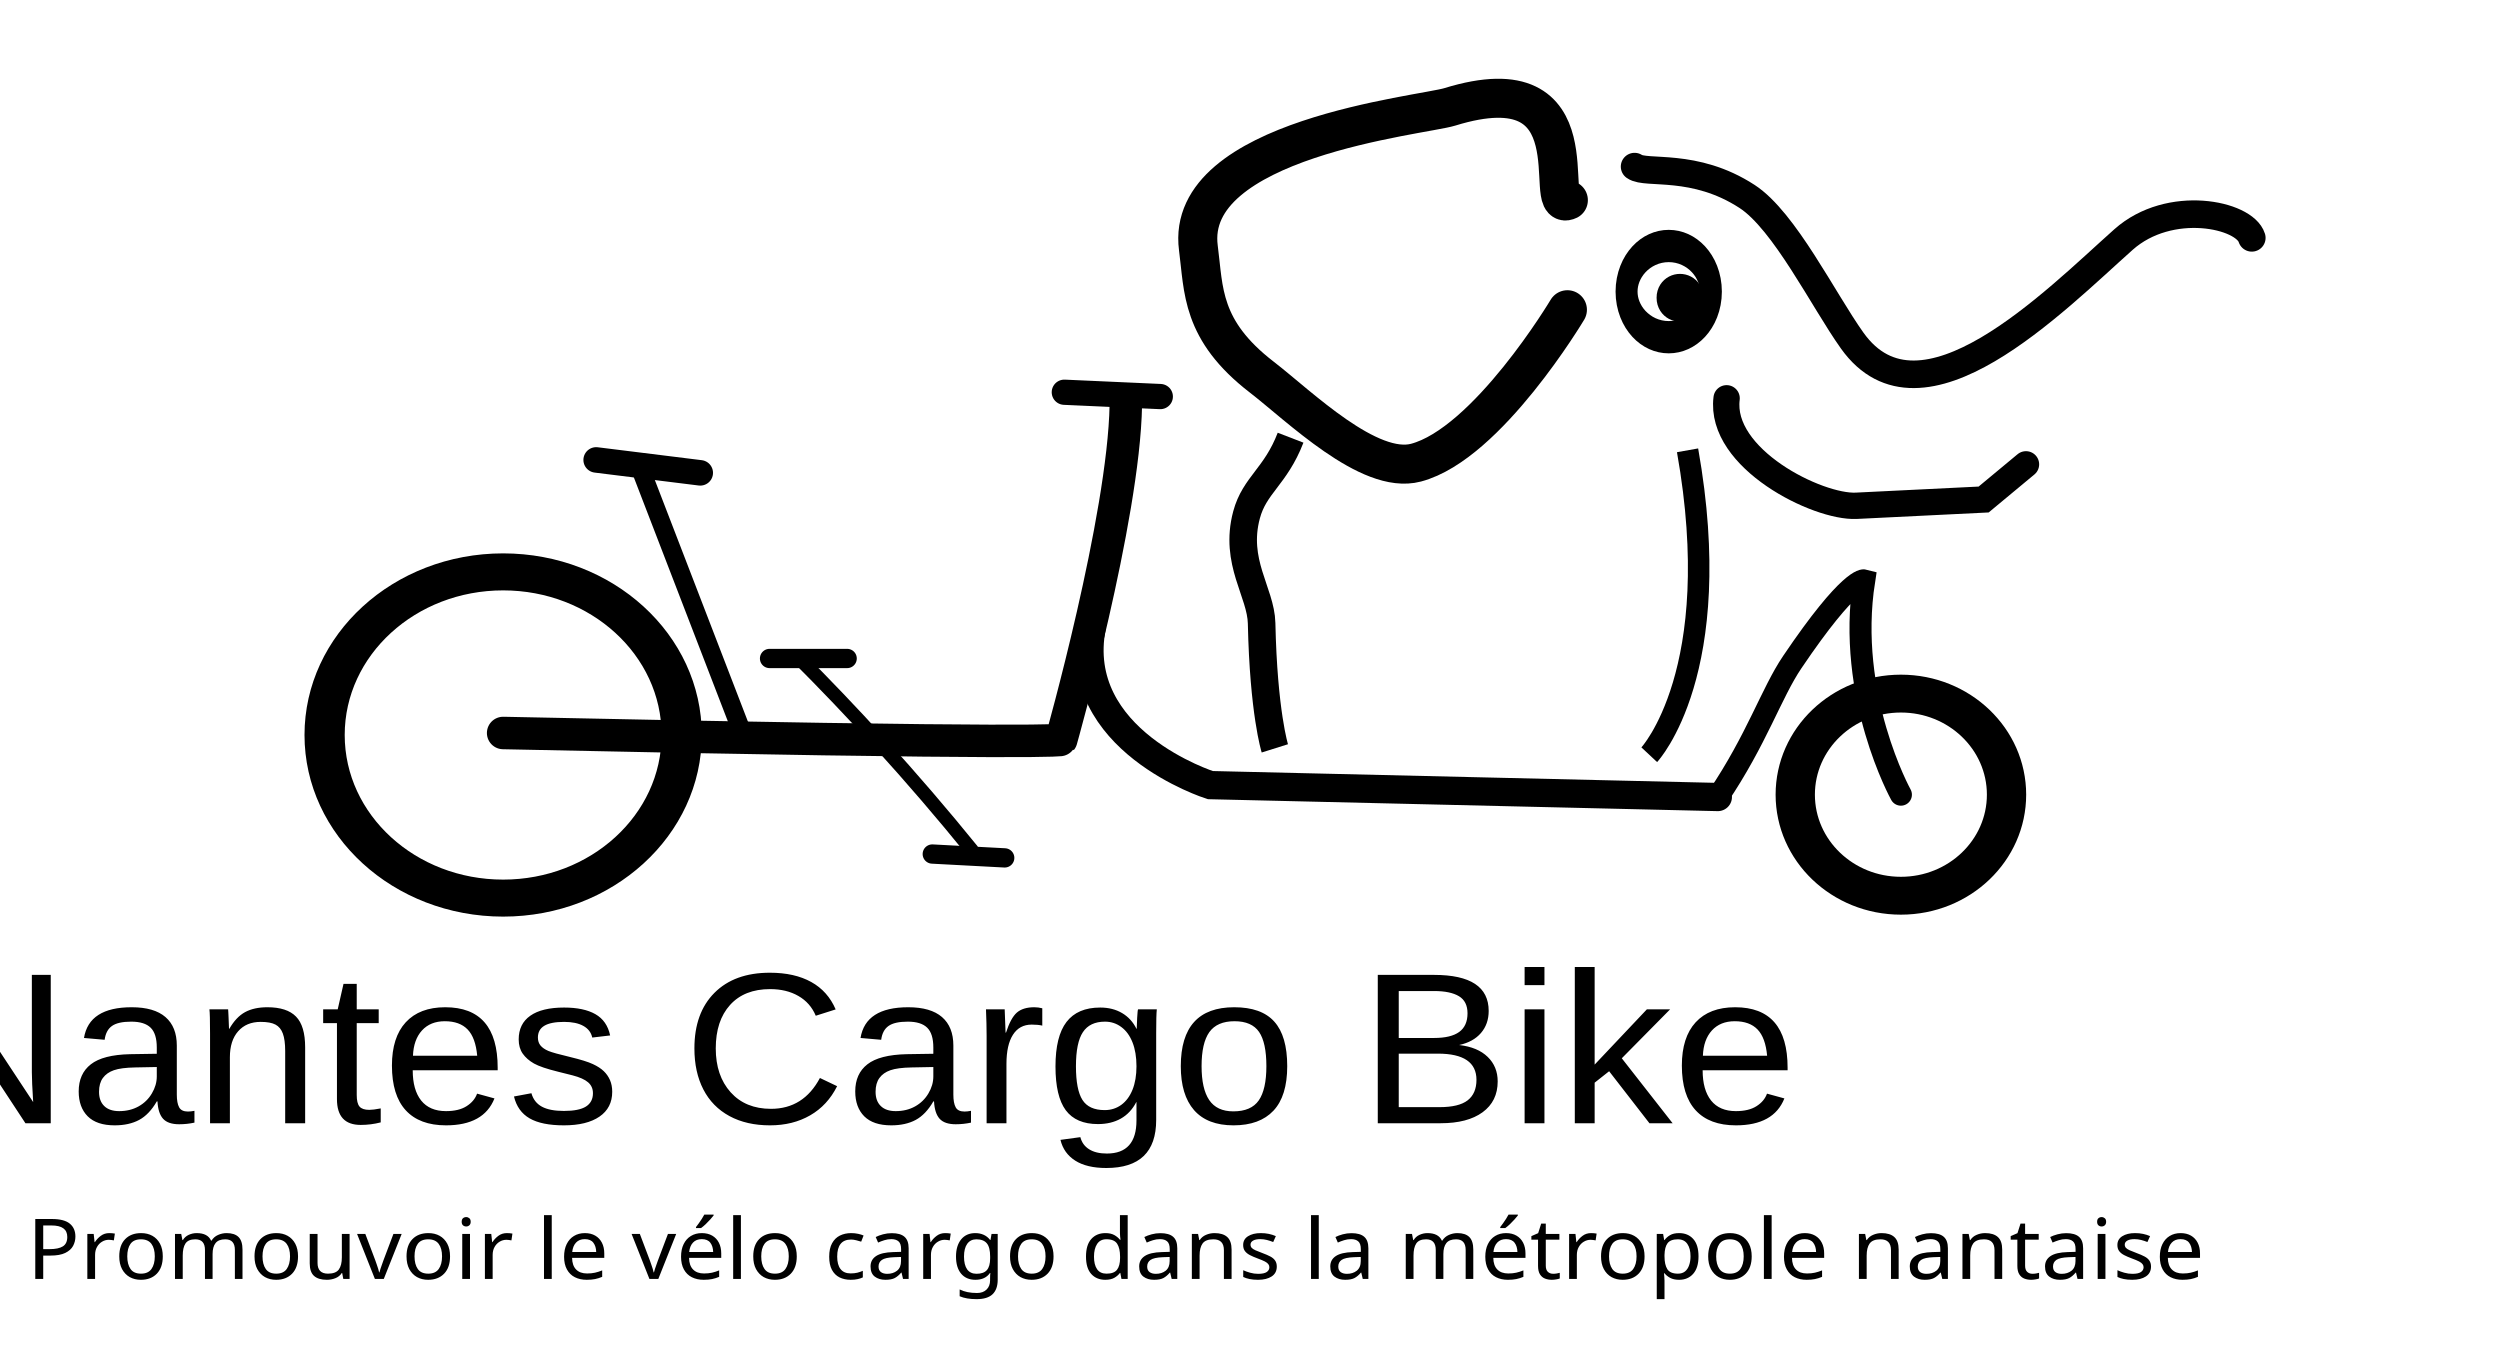
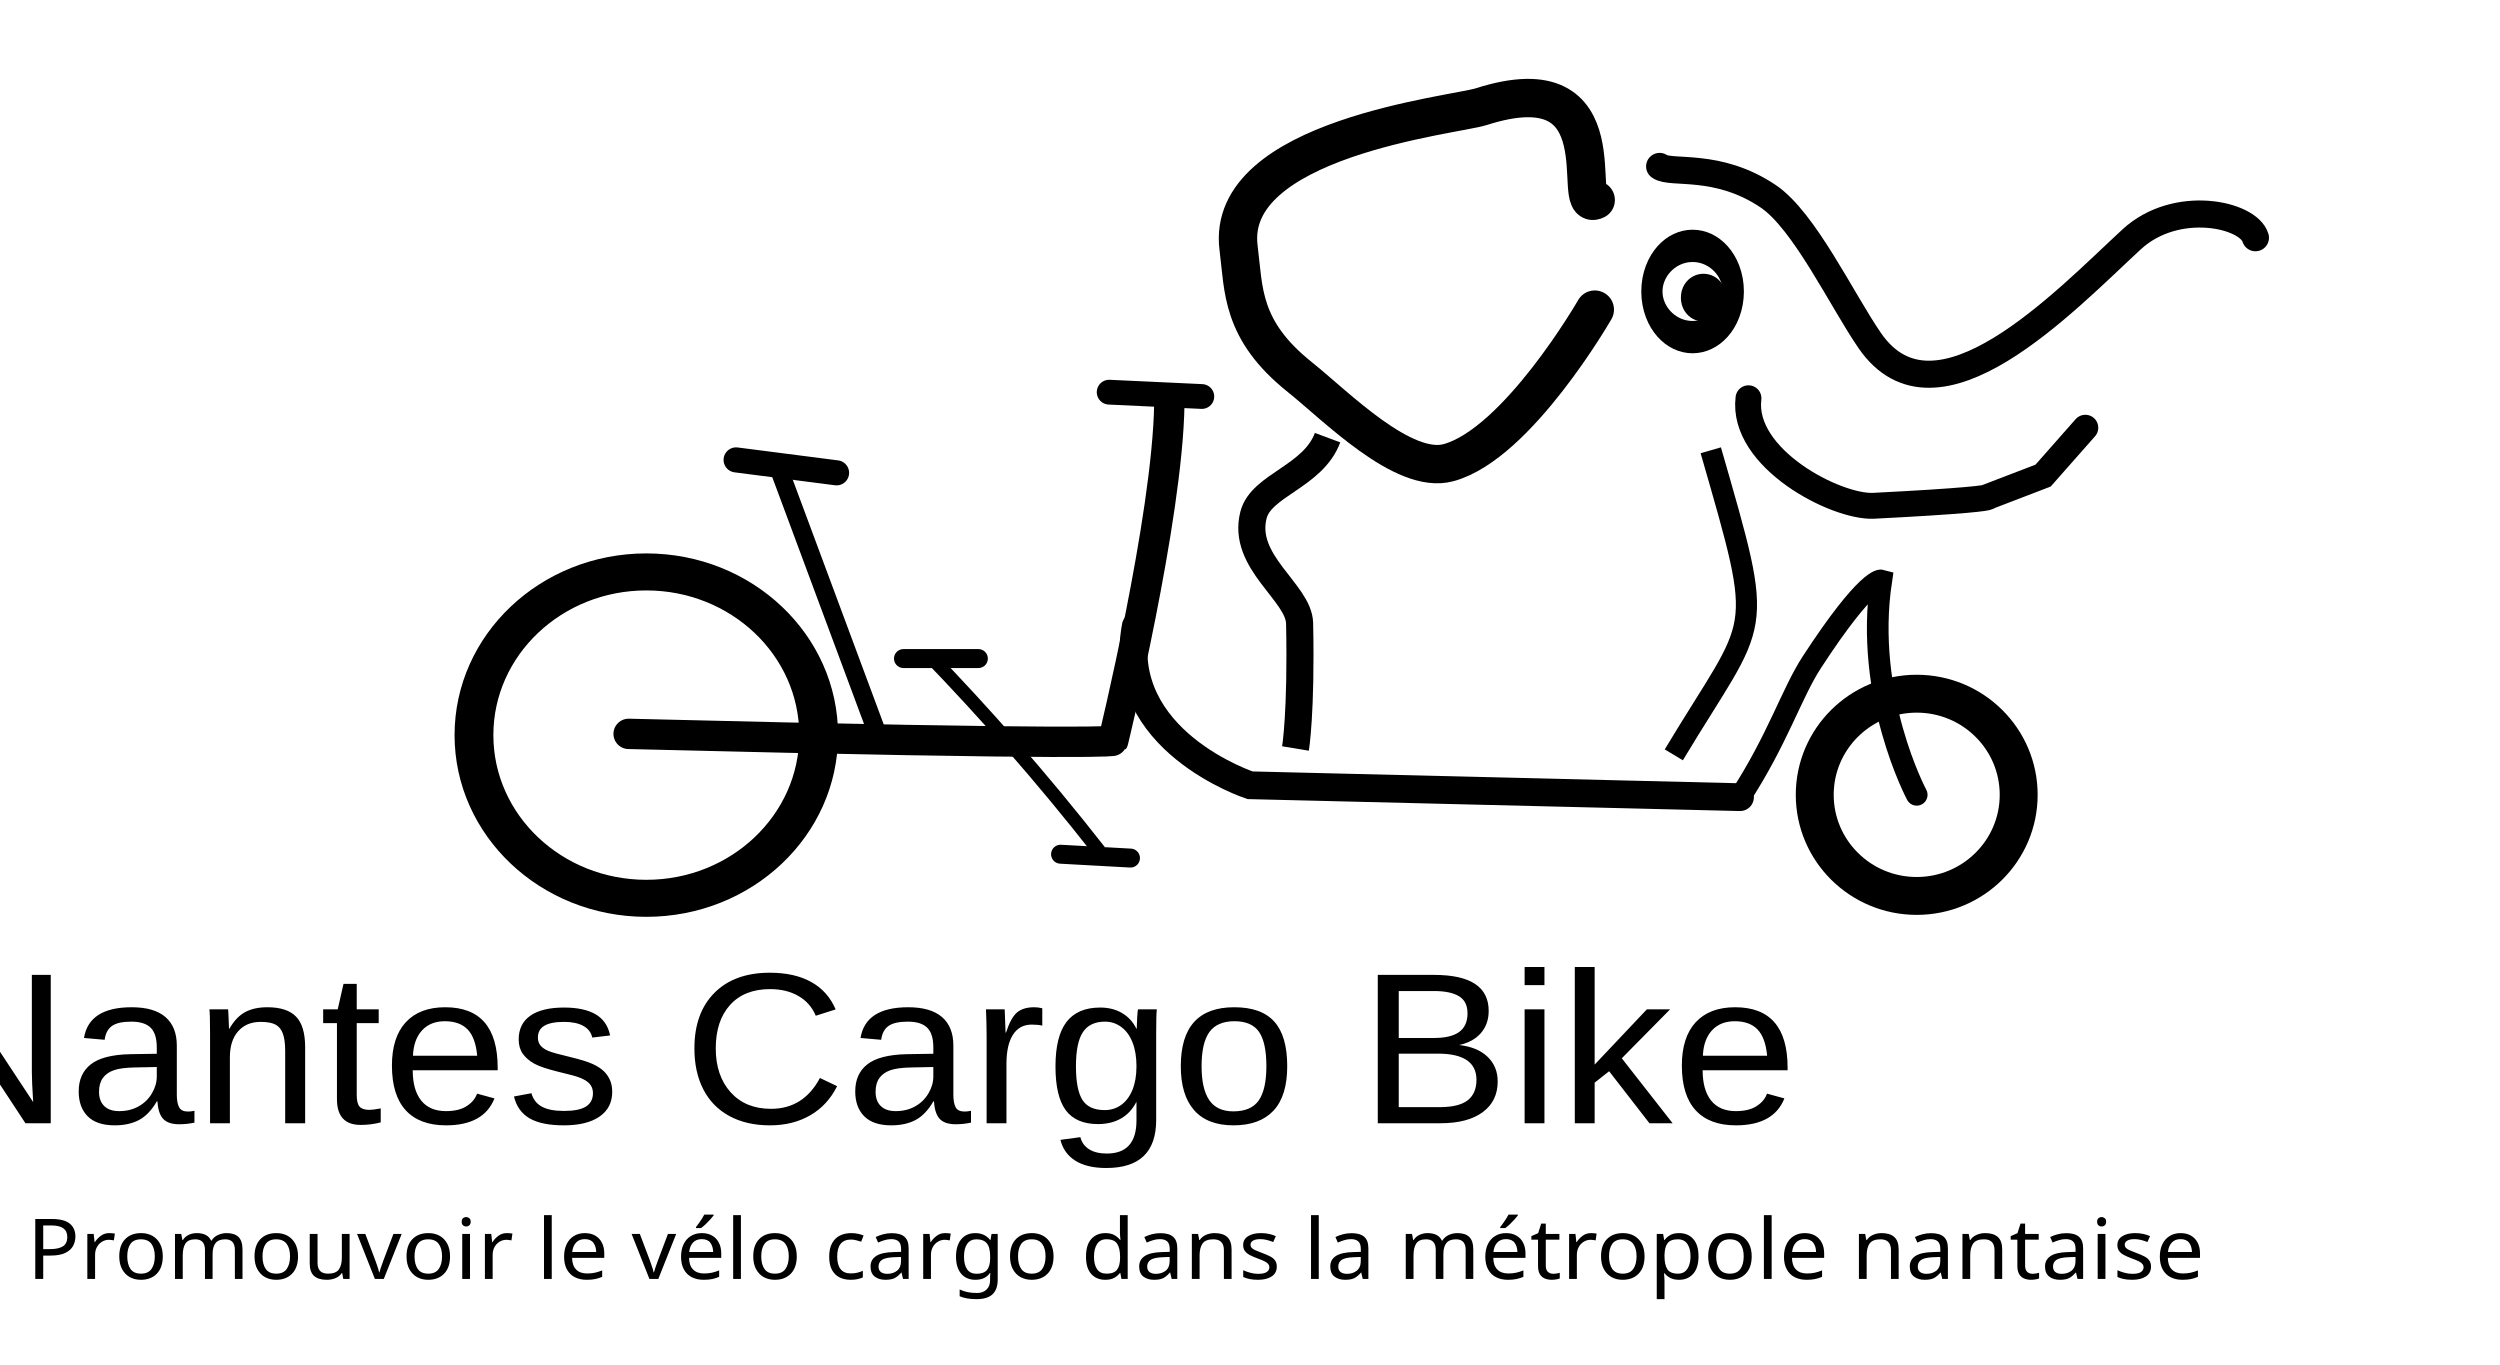
<svg xmlns="http://www.w3.org/2000/svg" width="634.121" height="346.041" id="svg2" version="1.1" style="fill:#000000;stroke:#000000;enable-background:new">
  <defs id="defs4">
    </defs>
  <g id="layer1" transform="translate(30.63528,-851.7758)">
-     <path id="path2985" d="m 145.714,593.791 a 48.214,47.857 0 1 1 -96.429,0 48.214,47.857 0 1 1 96.429,0 z" transform="matrix(0.9392759,0,0,0.8645222,5.40798,524.8605)" style="fill:#000000;fill-opacity:0;stroke-width:10.857;stroke-miterlimit:4;stroke-opacity:1;stroke-dasharray:none" />
-     <path id="path2985-5" d="m 145.714,593.791 a 48.214,47.857 0 1 1 -96.429,0 48.214,47.857 0 1 1 96.429,0 z" transform="matrix(0.5557459,0,0,0.5356602,397.3381,735.2705)" style="fill:#000000;fill-opacity:0;stroke-width:17.931;stroke-miterlimit:4;stroke-opacity:1;stroke-dasharray:none" />
-     <path d="M 158.955,1041.072 132.08,971.331" id="path4003" style="fill:none;stroke-width:4.728;stroke-linecap:butt;stroke-linejoin:miter;stroke-miterlimit:4;stroke-opacity:1;stroke-dasharray:none" />
-     <path style="fill:none;stroke-width:3.494;stroke-linecap:butt;stroke-linejoin:miter;stroke-miterlimit:4;stroke-opacity:1;stroke-dasharray:none" d="m 216.042,1067.62 c -7.565,-9.332 -15.394,-18.451 -23.474,-27.34 -6.961,-7.658 -14.108,-15.147 -21.433,-22.458" id="path4007" />
-     <path style="fill:none;stroke-width:4.892;stroke-linecap:round;stroke-linejoin:miter;stroke-miterlimit:4;stroke-opacity:1;stroke-dasharray:none" d="m 164.561,1018.798 19.68,0" id="path4011" />
-     <path style="fill:none;stroke-width:4.892;stroke-linecap:round;stroke-linejoin:miter;stroke-miterlimit:4;stroke-opacity:1;stroke-dasharray:none" d="m 205.836,1068.401 18.371,0.976" id="path4015" />
-     <path style="fill:none;stroke-width:6.471;stroke-linecap:round;stroke-linejoin:round;stroke-miterlimit:4;stroke-opacity:1;stroke-dasharray:none;marker-mid:none;marker-end:none" d="m 120.58,968.434 26.402,3.278" id="path4023" />
-     <path style="fill:none;stroke-width:6.399;stroke-linecap:round;stroke-linejoin:round;stroke-miterlimit:4;stroke-opacity:1;stroke-dasharray:none;marker-mid:none;marker-end:none" d="m 239.327,951.265 24.346,1.097" id="path4023-0" />
-     <path style="fill:#000000;fill-opacity:0;stroke-width:7.077;stroke-linecap:round;stroke-linejoin:round;stroke-miterlimit:4;stroke-opacity:1;stroke-dasharray:none" id="path4438" d="m 220.714,816.648 a 13.571,10 0 1 1 -27.143,0 13.571,10 0 1 1 27.143,0 z" transform="matrix(0.787822,0,0,1.156741,229.4415,-18.91059)" />
-     <path style="fill:none;stroke-width:9.899;stroke-linecap:round;stroke-linejoin:round;stroke-miterlimit:4;stroke-opacity:1;stroke-dasharray:none" d="m 367.177,902.549 c -6.851,3.367 7.546,-35.294 -30.095,-23.658 -6.996,2.163 -67.398,8.008 -63.748,35.803 1.395,10.624 0.597,20.81 16.101,32.759 9.448,7.282 27.196,24.828 39.089,21.679 18.158,-4.808 38.413,-38.794 38.413,-38.794" id="path4524" />
-     <path style="fill:none;stroke-width:8.24;stroke-linecap:round;stroke-linejoin:round;stroke-miterlimit:4;stroke-opacity:1;stroke-dasharray:none" d="m 96.987,1037.699 c 140.534,3.035 141.558,1.729 141.558,1.729 0,0 15.871,-56.151 16.383,-84.88" id="path4554" />
-     <path style="fill:none;stroke-width:7.167;stroke-linecap:round;stroke-linejoin:miter;stroke-miterlimit:4;stroke-opacity:1;stroke-dasharray:none" d="m 246.321,1010.586 c -5.673,29.045 30.04,40.334 30.04,40.334 l 128.73,3.017" id="path4556" />
-     <path style="fill:none;stroke-width:5.59;stroke-linecap:round;stroke-linejoin:miter;stroke-miterlimit:4;stroke-opacity:1;stroke-dasharray:none" d="m 405.091,1053.937 c 9.876,-14.622 13.552,-26.33 18.872,-34.207 14.677,-21.73 18.249,-20.754 18.249,-20.754 -4.593,29.293 9.312,54.365 9.312,54.365" id="path3014" />
-     <path style="fill:none;stroke-width:6.988;stroke-linecap:round;stroke-linejoin:round;stroke-miterlimit:4;stroke-opacity:1;stroke-dasharray:none" d="m 383.971,894.031 c 2.921,2.103 15.166,-1.132 28.547,7.582 9.487,6.178 19.326,26.27 26.654,36.554 17.505,24.567 51.304,-10.038 68.813,-25.629 11.725,-10.44 30.699,-6.396 32.548,-0.429" id="path3786" />
-     <path style="fill:none;stroke-width:6.68;stroke-linecap:round;stroke-linejoin:miter;stroke-miterlimit:4;stroke-opacity:1;stroke-dasharray:none" d="m 407.317,952.804 c -1.932,15.291 23.097,27.743 32.891,27.262 32.305,-1.59 32.305,-1.59 32.305,-1.59 l 10.739,-8.92 0,0" id="path3788" />
-     <path style="fill:none;stroke-width:6.988;stroke-linecap:butt;stroke-linejoin:miter;stroke-miterlimit:4;stroke-opacity:1;stroke-dasharray:none" d="m 296.719,962.796 c -3.827,9.91 -9.136,11.978 -11.173,19.58 -3.206,11.968 3.656,19.63 3.825,27.486 0.485,22.619 3.355,31.736 3.355,31.736" id="path3792" />
-     <path style="fill:none;stroke-width:1.398px;stroke-linecap:butt;stroke-linejoin:miter;stroke-opacity:1" d="M 285.547,982.376 z" id="path3794" />
-     <path style="fill:none;stroke-width:5.456;stroke-linecap:butt;stroke-linejoin:miter;stroke-miterlimit:4;stroke-opacity:1;stroke-dasharray:none" d="m 397.411,965.997 c 9.982,56.162 -9.717,77.217 -9.717,77.217" id="path3792-9" />
-     <path style="stroke-width:5;stroke-linecap:round;stroke-linejoin:round;stroke-miterlimit:4;stroke-dasharray:none" id="path3825" d="m 523.571,453.434 a 6.786,4.643 0 1 1 -13.571,0 6.786,4.643 0 1 1 13.571,0 z" transform="matrix(0.6392292,0,0,0.8412442,65.14637,545.8532)" />
+     <path id="path2985" d="m 145.714,593.791 a 48.214,47.857 0 1 1 -96.429,0 48.214,47.857 0 1 1 96.429,0 z" transform="matrix(0.906685,0,0,0.8649755,44.8993,524.6228)" style="fill:#000000;fill-opacity:0;stroke-width:10.857;stroke-miterlimit:4;stroke-opacity:1;stroke-dasharray:none" />
+     <path id="path2985-5" d="m 145.714,593.791 a 48.214,47.857 0 1 1 -96.429,0 48.214,47.857 0 1 1 96.429,0 z" transform="matrix(0.5364627,0,0,0.5359411,403.2303,735.1432)" style="fill:#000000;fill-opacity:0;stroke-width:17.931;stroke-miterlimit:4;stroke-opacity:1;stroke-dasharray:none" />
+     <path d="M 193.119,1041.105 167.176,971.328" id="path4003" style="fill:none;stroke-width:4.647;stroke-linecap:butt;stroke-linejoin:miter;stroke-miterlimit:4;stroke-opacity:1;stroke-dasharray:none" />
+     <path style="fill:none;stroke-width:3.434;stroke-linecap:butt;stroke-linejoin:miter;stroke-miterlimit:4;stroke-opacity:1;stroke-dasharray:none" d="m 248.225,1067.667 c -7.295,-9.329 -14.852,-18.452 -22.66,-27.355 -6.714,-7.655 -13.613,-15.148 -20.689,-22.47" id="path4007" />
+     <path style="fill:none;stroke-width:4.807;stroke-linecap:round;stroke-linejoin:miter;stroke-miterlimit:4;stroke-opacity:1;stroke-dasharray:none" d="m 198.53,1018.819 18.997,0" id="path4011" />
+     <path style="fill:none;stroke-width:4.807;stroke-linecap:round;stroke-linejoin:miter;stroke-miterlimit:4;stroke-opacity:1;stroke-dasharray:none" d="m 238.373,1068.448 17.734,0.977" id="path4015" />
+     <path style="fill:none;stroke-width:6.359;stroke-linecap:round;stroke-linejoin:round;stroke-miterlimit:4;stroke-opacity:1;stroke-dasharray:none;marker-mid:none;marker-end:none" d="m 156.075,968.429 25.486,3.28" id="path4023" />
+     <path style="fill:none;stroke-width:6.289;stroke-linecap:round;stroke-linejoin:round;stroke-miterlimit:4;stroke-opacity:1;stroke-dasharray:none;marker-mid:none;marker-end:none" d="m 250.702,951.251 23.501,1.097" id="path4023-0" />
+     <path style="fill:#000000;fill-opacity:0;stroke-width:7.077;stroke-linecap:round;stroke-linejoin:round;stroke-miterlimit:4;stroke-opacity:1;stroke-dasharray:none" id="path4438" d="m 220.714,816.648 a 13.571,10 0 1 1 -27.143,0 13.571,10 0 1 1 27.143,0 z" transform="matrix(0.7604862,0,0,1.157347,241.1593,-19.43339)" />
+     <path style="fill:none;stroke-width:9.729;stroke-linecap:round;stroke-linejoin:round;stroke-miterlimit:4;stroke-opacity:1;stroke-dasharray:none" d="m 374.115,902.509 c -6.613,3.369 7.285,-35.313 -29.051,-23.67 -6.753,2.164 -65.06,8.012 -61.536,35.821 1.347,10.63 0.576,20.821 15.543,32.776 9.121,7.286 26.253,24.841 37.733,21.69 17.528,-4.81 37.08,-38.815 37.08,-38.815" id="path4524" />
+     <path style="fill:none;stroke-width:7.699;stroke-linecap:round;stroke-linejoin:round;stroke-miterlimit:4;stroke-opacity:1;stroke-dasharray:none" d="m 128.816,1037.921 c 122.031,3.05 122.92,1.738 122.92,1.738 0,0 13.781,-56.444 14.226,-85.323" id="path4554" />
+     <path style="fill:none;stroke-width:7.043;stroke-linecap:round;stroke-linejoin:miter;stroke-miterlimit:4;stroke-opacity:1;stroke-dasharray:none" d="m 257.454,1010.602 c -5.477,29.06 28.997,40.356 28.997,40.356 l 124.263,3.018" id="path4556" />
+     <path style="fill:none;stroke-width:5.494;stroke-linecap:round;stroke-linejoin:miter;stroke-miterlimit:4;stroke-opacity:1;stroke-dasharray:none" d="m 410.714,1053.976 c 9.533,-14.63 13.082,-26.344 18.217,-34.225 14.167,-21.742 17.616,-20.764 17.616,-20.764 -4.433,29.309 8.989,54.393 8.989,54.393" id="path3014" />
+     <path style="fill:none;stroke-width:6.868;stroke-linecap:round;stroke-linejoin:round;stroke-miterlimit:4;stroke-opacity:1;stroke-dasharray:none" d="m 390.326,893.987 c 2.82,2.104 14.64,-1.133 27.557,7.586 9.158,6.182 18.656,26.284 25.729,36.573 16.898,24.58 49.524,-10.044 66.425,-25.642 11.318,-10.446 29.634,-6.4 31.418,-0.429" id="path3786" />
+     <path style="fill:none;stroke-width:6.565;stroke-linecap:round;stroke-linejoin:miter;stroke-miterlimit:4;stroke-opacity:1;stroke-dasharray:none" d="m 412.863,952.791 c -1.865,15.299 22.296,27.758 31.75,27.276 5.733,-0.292 10.34,-0.555 14.04,-0.789 16.429,-1.04 15.001,-1.515 15.001,-1.515 l 13.938,-5.353 10.714,-12.143" id="path3788" />
+     <path style="fill:none;stroke-width:6.868;stroke-linecap:butt;stroke-linejoin:miter;stroke-miterlimit:4;stroke-opacity:1;stroke-dasharray:none" d="m 306.103,962.788 c -3.694,9.915 -16.819,11.984 -18.785,19.59 -3.095,11.975 11.529,19.641 11.692,27.5 0.469,22.631 -1.047,31.753 -1.047,31.753" id="path3792" />
+     <path style="fill:none;stroke-width:1.374px;stroke-linecap:butt;stroke-linejoin:miter;stroke-opacity:1" d="M 295.318,982.379 z" id="path3794" />
+     <path style="fill:none;stroke-width:5.362;stroke-linecap:butt;stroke-linejoin:miter;stroke-miterlimit:4;stroke-opacity:1;stroke-dasharray:none" d="m 403.3,965.99 c 14.057,48.822 12.345,41.048 -9.38,77.257" id="path3792-9" />
+     <path style="stroke-width:5;stroke-linecap:round;stroke-linejoin:round;stroke-miterlimit:4;stroke-dasharray:none" id="path3825" d="m 523.571,453.434 a 6.786,4.643 0 1 1 -13.571,0 6.786,4.643 0 1 1 13.571,0 z" transform="matrix(0.6170492,0,0,0.8416853,82.56489,545.6266)" />
    <text xml:space="preserve" style="font-size:55.904px;font-style:normal;font-weight:normal;text-align:center;line-height:138%;letter-spacing:0px;word-spacing:0px;text-anchor:middle;fill:#000000;fill-opacity:1;stroke:none;font-family:Sans" x="283.162" y="1162.108" id="text3063" transform="scale(1.022369,0.9781199)">
      <tspan x="283.162" y="1162.108" id="tspan3065">
        <tspan x="283.162" y="1162.108" style="font-variant:normal;font-stretch:normal;font-family:Arial;-inkscape-font-specification:Arial" id="tspan3067">Nantes Cargo Bike</tspan>
      </tspan>
      <tspan x="283.162" y="1202.496" id="tspan3069" style="font-size:21.788px;line-height:138%">Promouvoir le vélo cargo dans la métropole nantaise</tspan>
    </text>
  </g>
</svg>
